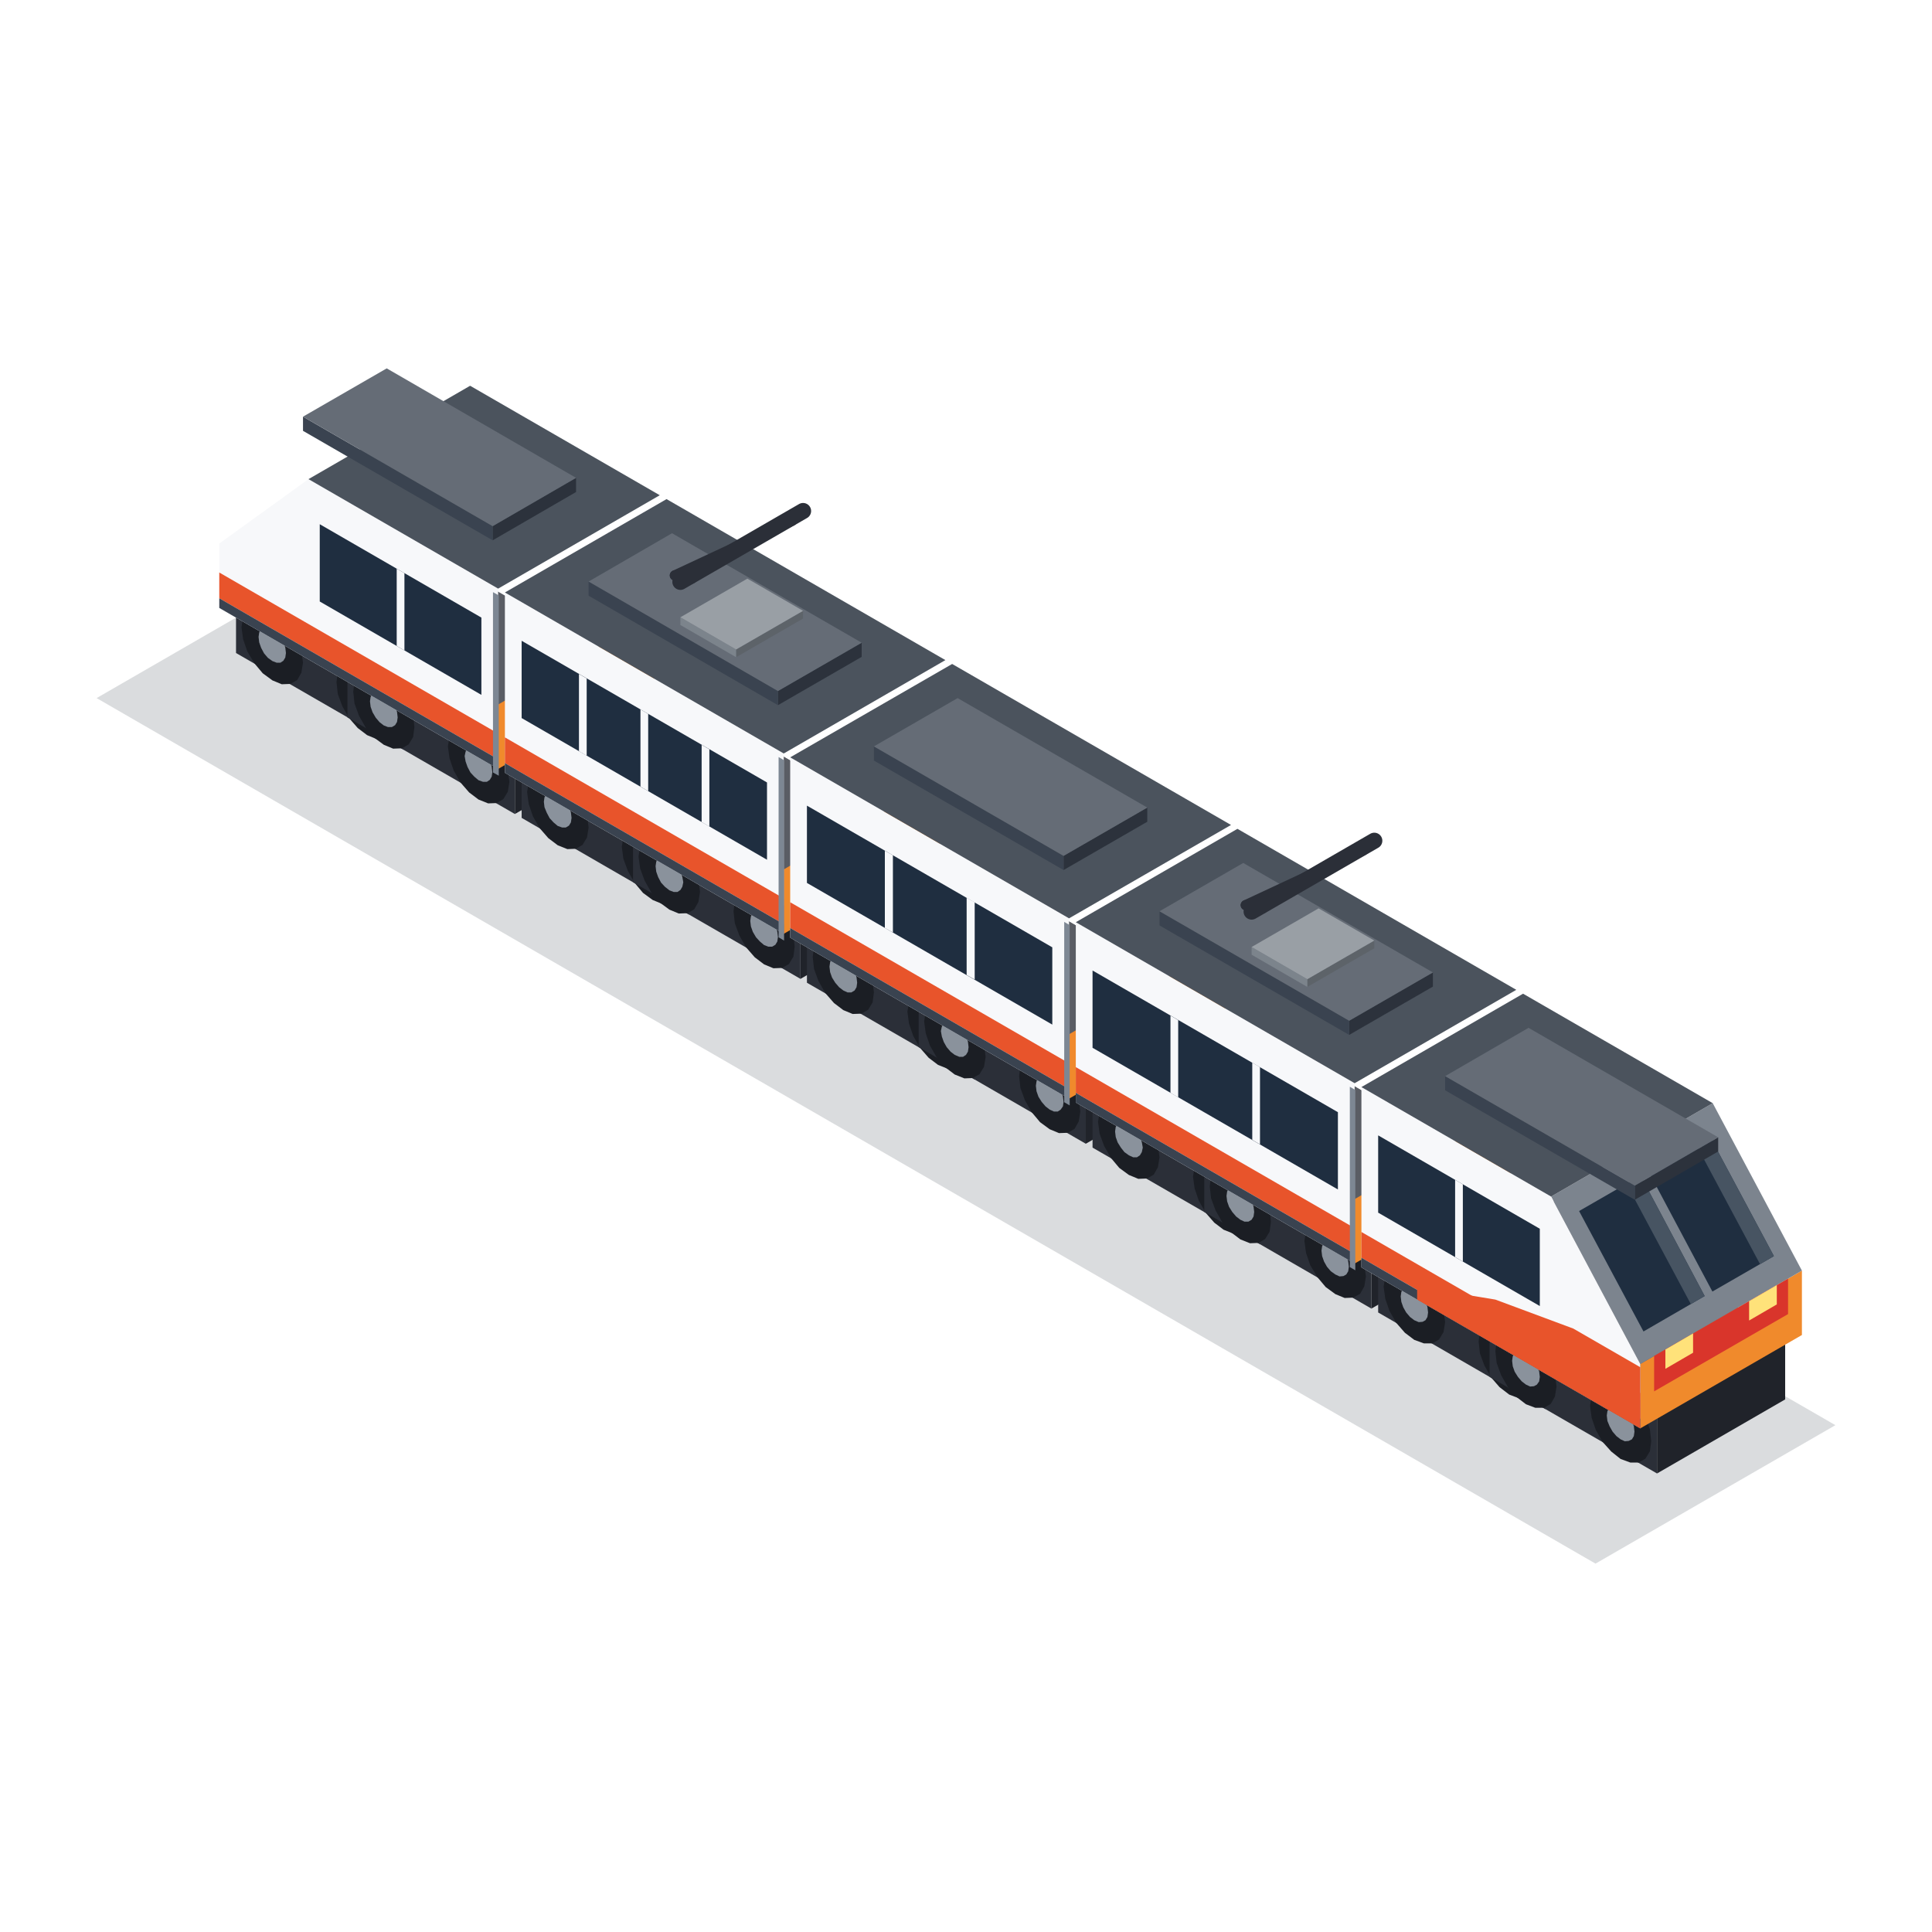
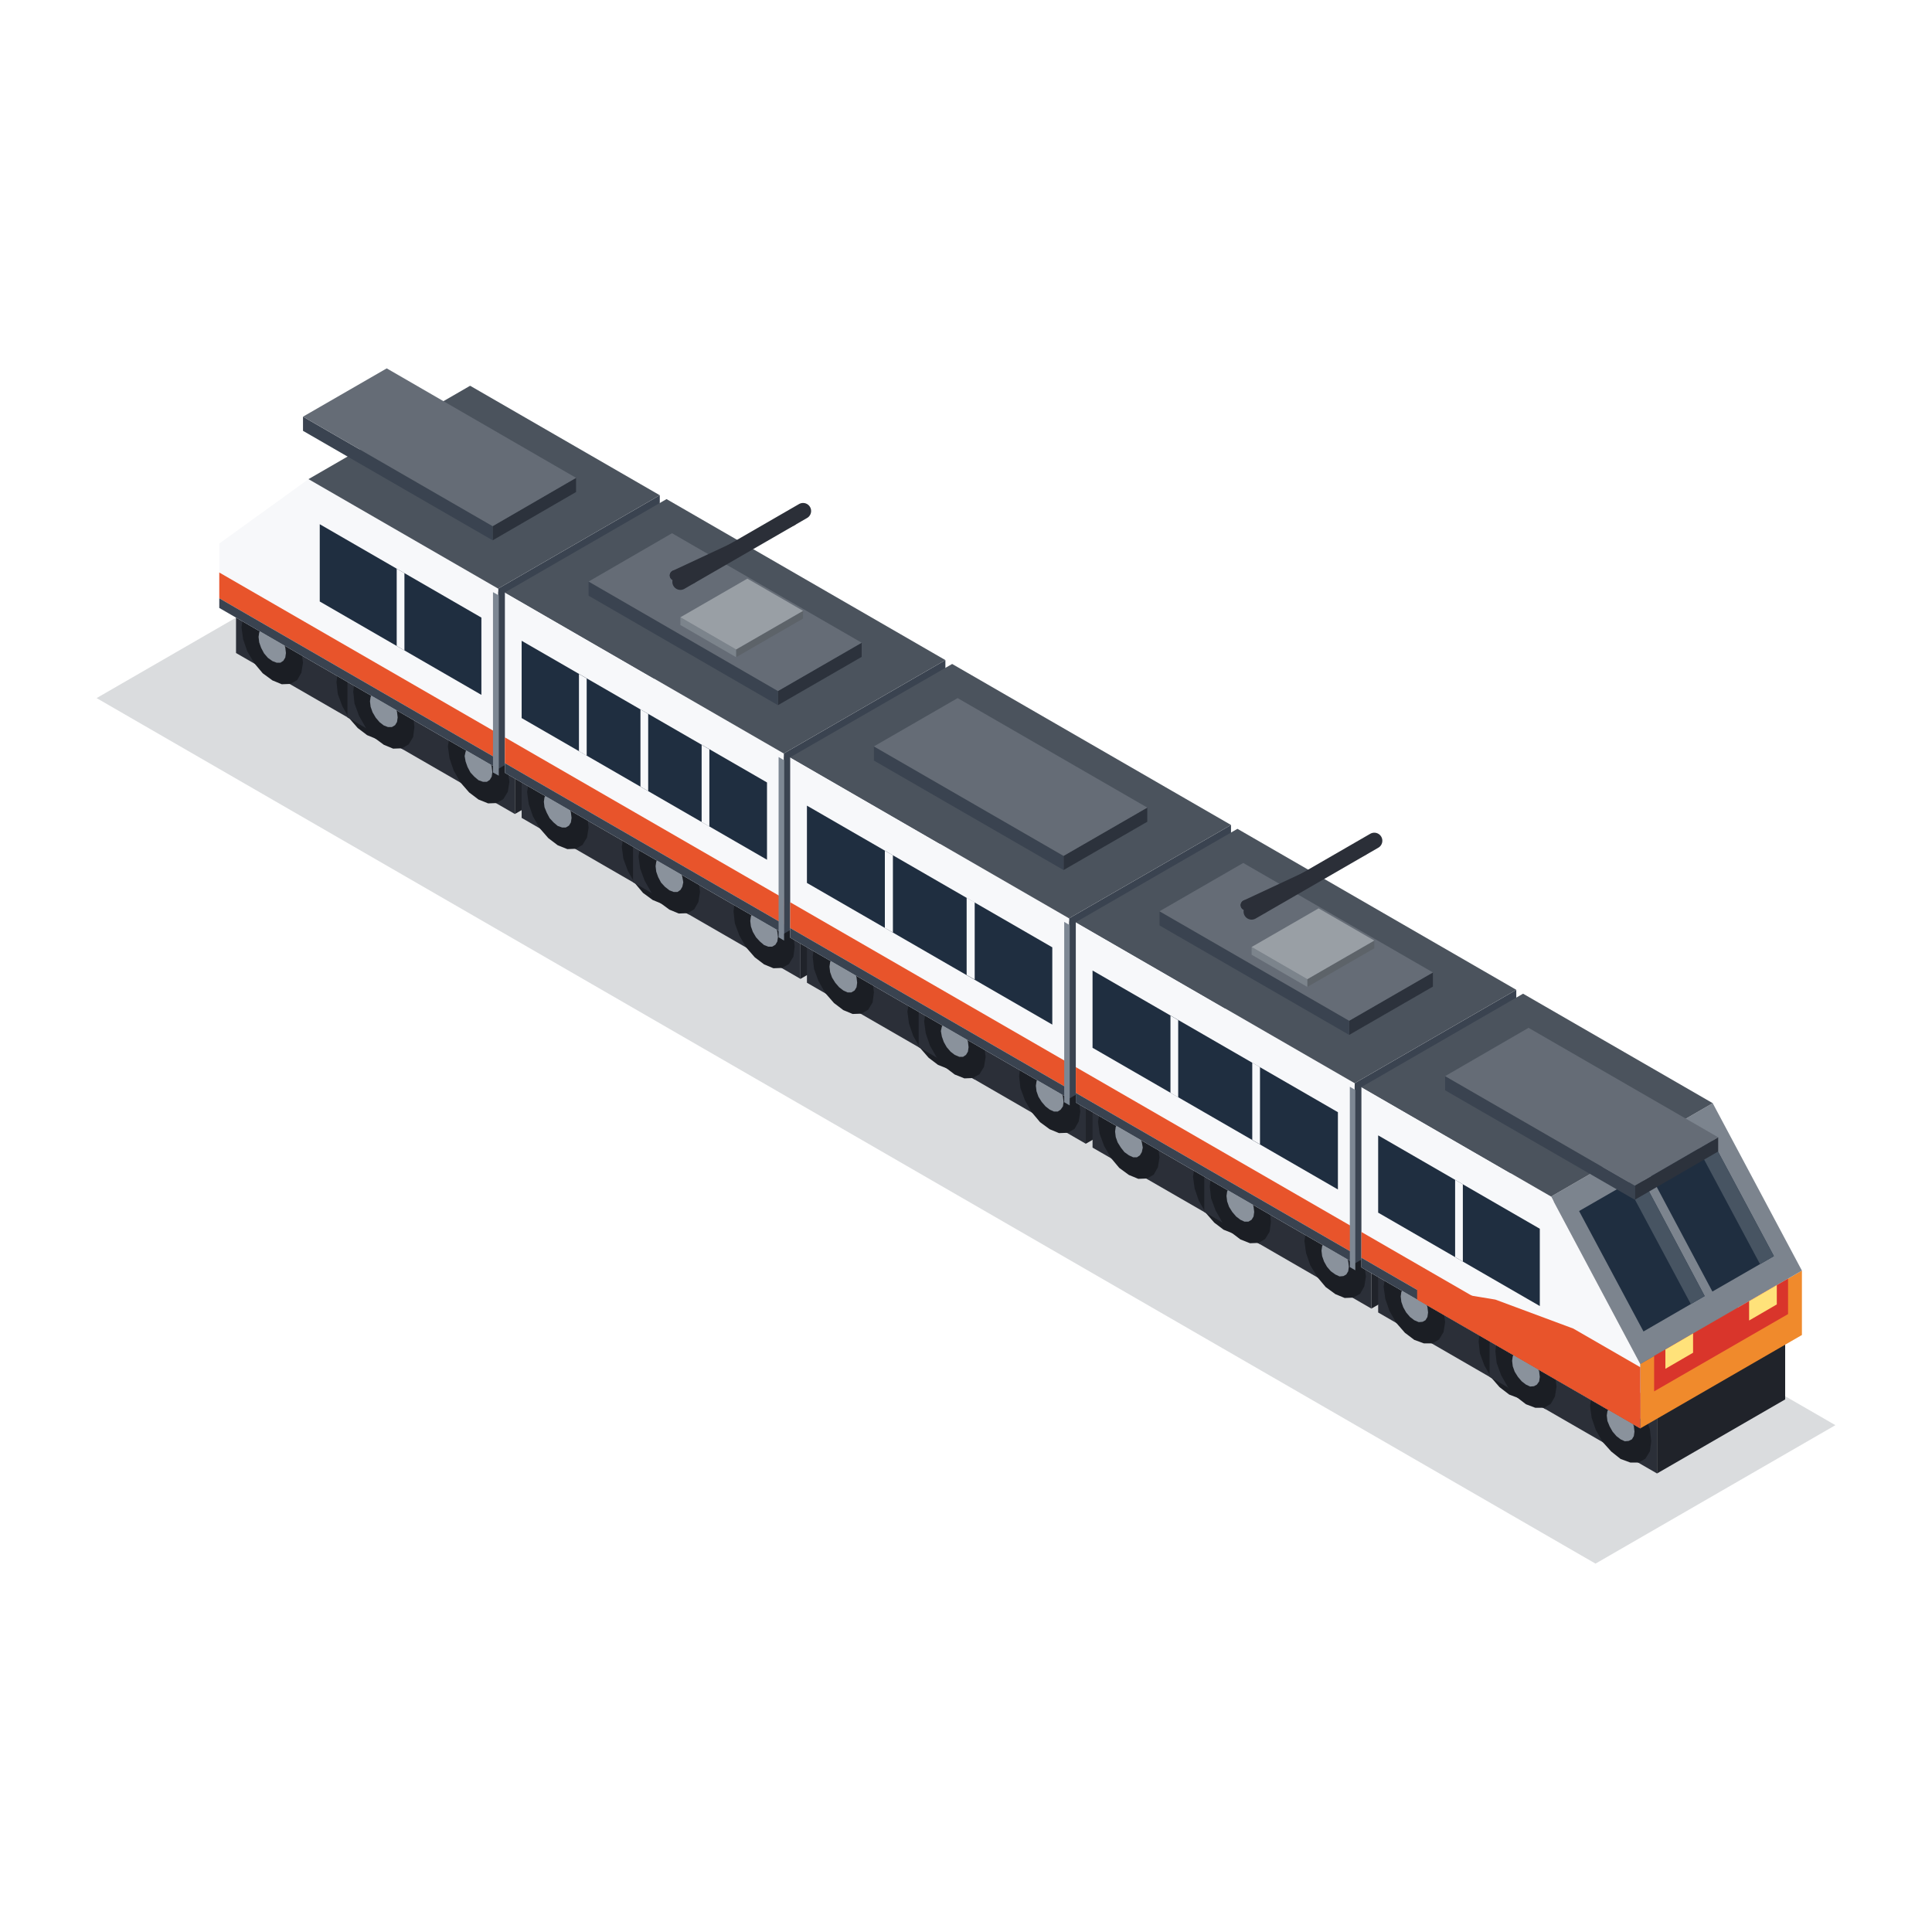
<svg xmlns="http://www.w3.org/2000/svg" viewBox="0 0 60 60" width="600" height="600">
  <path d="M10.45 17.38 L57 44.26 L49.55 48.56 L3 21.68 Z" fill="#16202C" fill-opacity="0.16" />
  <path d="M16.51 20.98 L12.53 23.28 L12.53 21.28 L16.51 18.98 Z" fill="#20232A" />
  <path d="M7.33 20.28 L12.53 23.28 L12.53 21.28 L7.33 18.28 Z" fill="#2B2F38" />
  <path d="M11.31 15.98 L16.51 18.98 L12.53 21.28 L7.33 18.28 Z" fill="#5A5D64" />
  <path d="M9.41 20.58 L9.36 20.21 L9.23 19.83 L9.02 19.46 L8.75 19.15 L8.46 18.93 L8.16 18.81 L7.9 18.82 L7.68 18.94 L7.55 19.17 L7.5 19.48 L7.55 19.85 L7.68 20.23 L7.9 20.6 L8.16 20.91 L8.46 21.13 L8.75 21.25 L9.02 21.24 L9.23 21.12 L9.36 20.89 Z" fill="#1B1E24" />
  <path d="M8.88 20.28 L8.86 20.11 L8.8 19.94 L8.71 19.78 L8.59 19.64 L8.46 19.54 L8.32 19.48 L8.2 19.49 L8.11 19.54 L8.05 19.64 L8.03 19.78 L8.05 19.95 L8.11 20.12 L8.2 20.29 L8.32 20.43 L8.46 20.53 L8.59 20.58 L8.71 20.58 L8.8 20.52 L8.86 20.42 Z" fill="#8A929C" />
  <path d="M12.35 22.28 L12.31 21.91 L12.17 21.53 L11.96 21.16 L11.69 20.85 L11.4 20.63 L11.11 20.51 L10.84 20.52 L10.63 20.64 L10.49 20.87 L10.45 21.18 L10.49 21.55 L10.63 21.93 L10.84 22.3 L11.11 22.61 L11.4 22.83 L11.69 22.95 L11.96 22.94 L12.17 22.82 L12.31 22.59 Z" fill="#1B1E24" />
  <path d="M11.83 21.98 L11.81 21.81 L11.75 21.64 L11.65 21.48 L11.53 21.34 L11.4 21.24 L11.27 21.18 L11.15 21.18 L11.05 21.24 L10.99 21.34 L10.97 21.48 L10.99 21.65 L11.05 21.82 L11.15 21.99 L11.27 22.13 L11.4 22.23 L11.53 22.28 L11.65 22.28 L11.75 22.22 L11.81 22.12 Z" fill="#8A929C" />
  <path d="M19.97 22.98 L15.99 25.28 L15.99 23.28 L19.97 20.98 Z" fill="#20232A" />
  <path d="M10.79 22.28 L15.99 25.28 L15.99 23.28 L10.79 20.28 Z" fill="#2B2F38" />
  <path d="M14.78 17.98 L19.97 20.98 L15.99 23.28 L10.79 20.28 Z" fill="#5A5D64" />
  <path d="M12.87 22.58 L12.83 22.21 L12.69 21.83 L12.48 21.46 L12.21 21.15 L11.92 20.93 L11.62 20.81 L11.36 20.82 L11.15 20.94 L11.01 21.17 L10.97 21.48 L11.01 21.85 L11.15 22.23 L11.36 22.6 L11.62 22.91 L11.92 23.13 L12.21 23.25 L12.48 23.24 L12.69 23.12 L12.83 22.89 Z" fill="#1B1E24" />
  <path d="M12.35 22.28 L12.33 22.11 L12.27 21.94 L12.17 21.78 L12.05 21.64 L11.92 21.54 L11.79 21.48 L11.67 21.48 L11.57 21.54 L11.51 21.64 L11.49 21.78 L11.51 21.95 L11.57 22.12 L11.67 22.29 L11.79 22.43 L11.92 22.53 L12.05 22.58 L12.17 22.58 L12.27 22.52 L12.33 22.42 Z" fill="#8A929C" />
  <path d="M15.82 24.28 L15.77 23.91 L15.63 23.53 L15.42 23.16 L15.16 22.85 L14.86 22.63 L14.57 22.51 L14.3 22.52 L14.09 22.64 L13.96 22.87 L13.91 23.18 L13.96 23.55 L14.09 23.93 L14.3 24.3 L14.57 24.61 L14.86 24.83 L15.16 24.95 L15.42 24.94 L15.63 24.82 L15.77 24.59 Z" fill="#1B1E24" />
  <path d="M15.29 23.98 L15.27 23.81 L15.21 23.64 L15.12 23.48 L15 23.34 L14.86 23.24 L14.73 23.18 L14.61 23.18 L14.52 23.24 L14.46 23.34 L14.43 23.48 L14.46 23.65 L14.52 23.82 L14.61 23.99 L14.73 24.12 L14.86 24.23 L15 24.28 L15.12 24.28 L15.21 24.22 L15.27 24.12 Z" fill="#8A929C" />
  <path d="M25.38 26.1 L21.39 28.4 L21.39 26.4 L25.38 24.1 Z" fill="#20232A" />
  <path d="M16.2 25.4 L21.39 28.4 L21.39 26.4 L16.2 23.4 Z" fill="#2B2F38" />
  <path d="M20.18 21.1 L25.38 24.1 L21.39 26.4 L16.2 23.4 Z" fill="#5A5D64" />
  <path d="M18.28 25.7 L18.23 25.33 L18.09 24.95 L17.88 24.58 L17.62 24.27 L17.32 24.05 L17.03 23.93 L16.76 23.94 L16.55 24.06 L16.42 24.29 L16.37 24.6 L16.42 24.97 L16.55 25.35 L16.76 25.72 L17.03 26.03 L17.32 26.25 L17.62 26.37 L17.88 26.36 L18.09 26.24 L18.23 26.01 Z" fill="#1B1E24" />
  <path d="M17.75 25.4 L17.73 25.23 L17.67 25.06 L17.57 24.9 L17.46 24.76 L17.32 24.66 L17.19 24.6 L17.07 24.6 L16.98 24.66 L16.91 24.76 L16.89 24.9 L16.91 25.07 L16.98 25.24 L17.07 25.41 L17.19 25.54 L17.32 25.65 L17.46 25.7 L17.57 25.7 L17.67 25.64 L17.73 25.54 Z" fill="#8A929C" />
  <path d="M21.22 27.4 L21.17 27.03 L21.04 26.65 L20.83 26.28 L20.56 25.97 L20.27 25.75 L19.97 25.63 L19.71 25.64 L19.5 25.76 L19.36 25.99 L19.31 26.3 L19.36 26.67 L19.5 27.05 L19.71 27.42 L19.97 27.73 L20.27 27.95 L20.56 28.07 L20.83 28.06 L21.04 27.94 L21.17 27.71 Z" fill="#1B1E24" />
  <path d="M20.7 27.1 L20.67 26.93 L20.61 26.76 L20.52 26.6 L20.4 26.46 L20.27 26.36 L20.13 26.3 L20.01 26.3 L19.92 26.36 L19.86 26.46 L19.84 26.6 L19.86 26.77 L19.92 26.94 L20.01 27.11 L20.13 27.24 L20.27 27.35 L20.4 27.4 L20.52 27.4 L20.61 27.34 L20.67 27.24 Z" fill="#8A929C" />
  <path d="M28.84 28.1 L24.86 30.4 L24.86 28.4 L28.84 26.1 Z" fill="#20232A" />
  <path d="M19.66 27.4 L24.86 30.4 L24.86 28.4 L19.66 25.4 Z" fill="#2B2F38" />
  <path d="M23.64 23.1 L28.84 26.1 L24.86 28.4 L19.66 25.4 Z" fill="#5A5D64" />
  <path d="M21.74 27.7 L21.69 27.33 L21.56 26.95 L21.35 26.58 L21.08 26.27 L20.79 26.05 L20.49 25.93 L20.23 25.94 L20.02 26.06 L19.88 26.29 L19.83 26.6 L19.88 26.97 L20.02 27.35 L20.23 27.72 L20.49 28.03 L20.79 28.25 L21.08 28.37 L21.35 28.36 L21.56 28.24 L21.69 28.01 Z" fill="#1B1E24" />
  <path d="M21.22 27.4 L21.19 27.23 L21.13 27.06 L21.04 26.9 L20.92 26.76 L20.79 26.66 L20.65 26.6 L20.53 26.6 L20.44 26.66 L20.38 26.76 L20.36 26.9 L20.38 27.07 L20.44 27.24 L20.53 27.41 L20.65 27.54 L20.79 27.65 L20.92 27.7 L21.04 27.7 L21.13 27.64 L21.19 27.54 Z" fill="#8A929C" />
  <path d="M24.68 29.4 L24.64 29.03 L24.5 28.65 L24.29 28.28 L24.02 27.97 L23.73 27.75 L23.44 27.63 L23.17 27.64 L22.96 27.76 L22.82 27.99 L22.78 28.3 L22.82 28.67 L22.96 29.05 L23.17 29.42 L23.44 29.73 L23.73 29.95 L24.02 30.07 L24.29 30.06 L24.5 29.94 L24.64 29.71 Z" fill="#1B1E24" />
  <path d="M24.16 29.1 L24.14 28.93 L24.08 28.76 L23.98 28.6 L23.86 28.46 L23.73 28.36 L23.6 28.3 L23.48 28.3 L23.38 28.36 L23.32 28.46 L23.3 28.6 L23.32 28.77 L23.38 28.94 L23.48 29.11 L23.6 29.24 L23.73 29.35 L23.86 29.4 L23.98 29.4 L24.08 29.34 L24.14 29.24 Z" fill="#8A929C" />
  <path d="M34.24 31.22 L30.26 33.52 L30.26 31.52 L34.24 29.22 Z" fill="#20232A" />
  <path d="M25.06 30.52 L30.26 33.52 L30.26 31.52 L25.06 28.52 Z" fill="#2B2F38" />
  <path d="M29.05 26.22 L34.24 29.22 L30.26 31.52 L25.06 28.52 Z" fill="#5A5D64" />
  <path d="M27.14 30.82 L27.1 30.45 L26.96 30.07 L26.75 29.7 L26.48 29.39 L26.19 29.17 L25.9 29.05 L25.63 29.06 L25.42 29.18 L25.28 29.41 L25.24 29.72 L25.28 30.09 L25.42 30.47 L25.63 30.84 L25.9 31.15 L26.19 31.37 L26.48 31.49 L26.75 31.48 L26.96 31.36 L27.1 31.13 Z" fill="#1B1E24" />
  <path d="M26.62 30.52 L26.6 30.35 L26.54 30.18 L26.44 30.02 L26.32 29.88 L26.19 29.78 L26.06 29.72 L25.94 29.72 L25.84 29.78 L25.78 29.88 L25.76 30.02 L25.78 30.19 L25.84 30.36 L25.94 30.52 L26.06 30.66 L26.19 30.76 L26.32 30.82 L26.44 30.82 L26.54 30.76 L26.6 30.66 Z" fill="#8A929C" />
  <path d="M30.09 32.52 L30.04 32.15 L29.9 31.77 L29.69 31.4 L29.43 31.09 L29.13 30.87 L28.84 30.75 L28.57 30.76 L28.36 30.88 L28.23 31.11 L28.18 31.42 L28.23 31.79 L28.36 32.17 L28.57 32.54 L28.84 32.85 L29.13 33.07 L29.43 33.19 L29.69 33.18 L29.9 33.06 L30.04 32.83 Z" fill="#1B1E24" />
  <path d="M29.56 32.22 L29.54 32.05 L29.48 31.88 L29.39 31.71 L29.27 31.58 L29.13 31.47 L29 31.42 L28.88 31.42 L28.79 31.48 L28.73 31.58 L28.71 31.72 L28.73 31.89 L28.79 32.06 L28.88 32.22 L29 32.36 L29.13 32.46 L29.27 32.52 L29.39 32.52 L29.48 32.46 L29.54 32.36 Z" fill="#8A929C" />
  <path d="M37.71 33.22 L33.72 35.52 L33.72 33.52 L37.71 31.22 Z" fill="#20232A" />
  <path d="M28.53 32.52 L33.72 35.52 L33.72 33.52 L28.53 30.52 Z" fill="#2B2F38" />
  <path d="M32.51 28.22 L37.71 31.22 L33.72 33.52 L28.53 30.52 Z" fill="#5A5D64" />
  <path d="M30.61 32.82 L30.56 32.45 L30.42 32.07 L30.21 31.7 L29.95 31.39 L29.65 31.17 L29.36 31.05 L29.09 31.06 L28.88 31.18 L28.75 31.41 L28.7 31.72 L28.75 32.09 L28.88 32.47 L29.09 32.84 L29.36 33.15 L29.65 33.37 L29.95 33.49 L30.21 33.48 L30.42 33.36 L30.56 33.13 Z" fill="#1B1E24" />
  <path d="M30.08 32.52 L30.06 32.35 L30 32.18 L29.91 32.01 L29.79 31.88 L29.65 31.77 L29.52 31.72 L29.4 31.72 L29.31 31.78 L29.25 31.88 L29.22 32.02 L29.25 32.19 L29.31 32.36 L29.4 32.52 L29.52 32.66 L29.65 32.76 L29.79 32.82 L29.91 32.82 L30 32.76 L30.06 32.66 Z" fill="#8A929C" />
  <path d="M33.55 34.52 L33.5 34.15 L33.37 33.77 L33.16 33.4 L32.89 33.09 L32.6 32.87 L32.3 32.75 L32.04 32.76 L31.83 32.88 L31.69 33.11 L31.65 33.42 L31.69 33.79 L31.83 34.17 L32.04 34.54 L32.3 34.85 L32.6 35.07 L32.89 35.19 L33.16 35.18 L33.37 35.06 L33.5 34.83 Z" fill="#1B1E24" />
  <path d="M33.03 34.22 L33.01 34.05 L32.94 33.88 L32.85 33.71 L32.73 33.58 L32.6 33.47 L32.47 33.42 L32.35 33.42 L32.25 33.48 L32.19 33.58 L32.17 33.72 L32.19 33.89 L32.25 34.06 L32.35 34.22 L32.47 34.36 L32.6 34.46 L32.73 34.52 L32.85 34.52 L32.94 34.46 L33.01 34.36 Z" fill="#8A929C" />
  <path d="M43.11 36.34 L39.13 38.64 L39.13 36.64 L43.11 34.34 Z" fill="#20232A" />
  <path d="M33.93 35.64 L39.13 38.64 L39.13 36.64 L33.93 33.64 Z" fill="#2B2F38" />
  <path d="M37.91 31.34 L43.11 34.34 L39.13 36.64 L33.93 33.64 Z" fill="#5A5D64" />
  <path d="M36.01 35.94 L35.96 35.57 L35.83 35.19 L35.62 34.82 L35.35 34.51 L35.06 34.29 L34.76 34.17 L34.5 34.18 L34.29 34.3 L34.15 34.53 L34.1 34.84 L34.15 35.21 L34.29 35.59 L34.5 35.96 L34.76 36.27 L35.06 36.49 L35.35 36.61 L35.62 36.6 L35.83 36.48 L35.96 36.25 Z" fill="#1B1E24" />
  <path d="M35.49 35.64 L35.46 35.47 L35.4 35.3 L35.31 35.13 L35.19 35 L35.06 34.89 L34.92 34.84 L34.81 34.84 L34.71 34.9 L34.65 35 L34.63 35.14 L34.65 35.31 L34.71 35.48 L34.81 35.64 L34.92 35.78 L35.06 35.88 L35.19 35.94 L35.31 35.94 L35.4 35.88 L35.46 35.78 Z" fill="#8A929C" />
  <path d="M38.95 37.64 L38.91 37.27 L38.77 36.89 L38.56 36.52 L38.3 36.21 L38 35.99 L37.71 35.87 L37.44 35.88 L37.23 36 L37.1 36.23 L37.05 36.54 L37.1 36.91 L37.23 37.29 L37.44 37.66 L37.71 37.97 L38 38.19 L38.3 38.31 L38.56 38.3 L38.77 38.18 L38.91 37.95 Z" fill="#1B1E24" />
  <path d="M38.43 37.34 L38.41 37.17 L38.35 37 L38.25 36.83 L38.13 36.7 L38 36.59 L37.87 36.54 L37.75 36.54 L37.65 36.6 L37.59 36.7 L37.57 36.84 L37.59 37.01 L37.65 37.18 L37.75 37.34 L37.87 37.48 L38 37.58 L38.13 37.64 L38.25 37.64 L38.35 37.58 L38.41 37.48 Z" fill="#8A929C" />
  <path d="M46.57 38.34 L42.59 40.64 L42.59 38.64 L46.57 36.34 Z" fill="#20232A" />
  <path d="M37.4 37.64 L42.59 40.64 L42.59 38.64 L37.4 35.64 Z" fill="#2B2F38" />
  <path d="M41.38 33.34 L46.57 36.34 L42.59 38.64 L37.4 35.64 Z" fill="#5A5D64" />
  <path d="M39.47 37.94 L39.43 37.57 L39.29 37.19 L39.08 36.82 L38.82 36.51 L38.52 36.29 L38.23 36.17 L37.96 36.18 L37.75 36.3 L37.61 36.53 L37.57 36.84 L37.61 37.21 L37.75 37.59 L37.96 37.96 L38.23 38.27 L38.52 38.49 L38.82 38.61 L39.08 38.6 L39.29 38.48 L39.43 38.25 Z" fill="#1B1E24" />
  <path d="M38.95 37.64 L38.93 37.47 L38.87 37.3 L38.77 37.13 L38.65 37 L38.52 36.89 L38.39 36.84 L38.27 36.84 L38.17 36.9 L38.11 37 L38.09 37.14 L38.11 37.31 L38.17 37.48 L38.27 37.64 L38.39 37.78 L38.52 37.88 L38.65 37.94 L38.77 37.94 L38.87 37.88 L38.93 37.78 Z" fill="#8A929C" />
  <path d="M42.42 39.64 L42.37 39.27 L42.24 38.89 L42.02 38.52 L41.76 38.21 L41.47 37.99 L41.17 37.87 L40.91 37.88 L40.69 38 L40.56 38.23 L40.51 38.54 L40.56 38.91 L40.69 39.29 L40.91 39.66 L41.17 39.97 L41.47 40.19 L41.76 40.31 L42.02 40.3 L42.24 40.18 L42.37 39.95 Z" fill="#1B1E24" />
  <path d="M41.89 39.34 L41.87 39.17 L41.81 39 L41.72 38.83 L41.6 38.69 L41.47 38.59 L41.33 38.54 L41.21 38.54 L41.12 38.6 L41.06 38.7 L41.04 38.84 L41.06 39.01 L41.12 39.18 L41.21 39.34 L41.33 39.48 L41.47 39.58 L41.6 39.64 L41.72 39.63 L41.81 39.58 L41.87 39.48 Z" fill="#8A929C" />
  <path d="M51.98 41.46 L47.99 43.76 L47.99 41.76 L51.98 39.46 Z" fill="#20232A" />
  <path d="M42.8 40.76 L47.99 43.76 L47.99 41.76 L42.8 38.76 Z" fill="#2B2F38" />
  <path d="M46.78 36.46 L51.98 39.46 L47.99 41.76 L42.8 38.76 Z" fill="#5A5D64" />
  <path d="M44.88 41.06 L44.83 40.69 L44.69 40.31 L44.48 39.94 L44.22 39.63 L43.92 39.41 L43.63 39.29 L43.36 39.3 L43.15 39.42 L43.02 39.65 L42.97 39.96 L43.02 40.33 L43.15 40.71 L43.36 41.08 L43.63 41.39 L43.92 41.61 L44.22 41.72 L44.48 41.72 L44.69 41.6 L44.83 41.37 Z" fill="#1B1E24" />
  <path d="M44.35 40.76 L44.33 40.59 L44.27 40.42 L44.18 40.25 L44.06 40.11 L43.92 40.01 L43.79 39.96 L43.67 39.96 L43.58 40.02 L43.52 40.12 L43.5 40.26 L43.52 40.43 L43.58 40.6 L43.67 40.76 L43.79 40.9 L43.92 41 L44.06 41.06 L44.18 41.05 L44.27 41 L44.33 40.9 Z" fill="#8A929C" />
  <path d="M47.82 42.76 L47.77 42.39 L47.64 42.01 L47.43 41.64 L47.16 41.33 L46.87 41.11 L46.57 40.99 L46.31 41 L46.1 41.12 L45.96 41.35 L45.92 41.66 L45.96 42.03 L46.1 42.41 L46.31 42.78 L46.57 43.08 L46.87 43.31 L47.16 43.42 L47.43 43.42 L47.64 43.3 L47.77 43.07 Z" fill="#1B1E24" />
  <path d="M47.3 42.46 L47.28 42.29 L47.22 42.12 L47.12 41.95 L47 41.81 L46.87 41.71 L46.74 41.66 L46.62 41.66 L46.52 41.72 L46.46 41.82 L46.44 41.96 L46.46 42.13 L46.52 42.3 L46.62 42.46 L46.74 42.6 L46.87 42.7 L47 42.76 L47.12 42.75 L47.22 42.7 L47.28 42.6 Z" fill="#8A929C" />
  <path d="M55.44 43.46 L51.46 45.76 L51.46 43.76 L55.44 41.46 Z" fill="#20232A" />
  <path d="M46.26 42.76 L51.46 45.76 L51.46 43.76 L46.26 40.76 Z" fill="#2B2F38" />
  <path d="M50.25 38.46 L55.44 41.46 L51.46 43.76 L46.26 40.76 Z" fill="#5A5D64" />
  <path d="M48.34 43.06 L48.29 42.69 L48.16 42.31 L47.95 41.94 L47.68 41.63 L47.39 41.41 L47.09 41.29 L46.83 41.3 L46.62 41.42 L46.48 41.65 L46.44 41.96 L46.48 42.33 L46.62 42.71 L46.83 43.08 L47.09 43.38 L47.39 43.61 L47.68 43.72 L47.95 43.72 L48.16 43.6 L48.29 43.37 Z" fill="#1B1E24" />
  <path d="M47.82 42.76 L47.8 42.59 L47.73 42.42 L47.64 42.25 L47.52 42.11 L47.39 42.01 L47.26 41.96 L47.14 41.96 L47.04 42.02 L46.98 42.12 L46.96 42.26 L46.98 42.43 L47.04 42.6 L47.14 42.76 L47.26 42.9 L47.39 43 L47.52 43.06 L47.64 43.05 L47.73 43 L47.8 42.9 Z" fill="#8A929C" />
  <path d="M51.28 44.76 L51.24 44.39 L51.1 44.01 L50.89 43.64 L50.63 43.33 L50.33 43.11 L50.04 42.99 L49.77 43 L49.56 43.12 L49.43 43.35 L49.38 43.66 L49.43 44.03 L49.56 44.41 L49.77 44.78 L50.04 45.08 L50.33 45.31 L50.63 45.42 L50.89 45.42 L51.1 45.3 L51.24 45.07 Z" fill="#1B1E24" />
  <path d="M50.76 44.46 L50.74 44.29 L50.68 44.12 L50.58 43.95 L50.46 43.81 L50.33 43.71 L50.2 43.66 L50.08 43.66 L49.99 43.72 L49.92 43.82 L49.9 43.96 L49.92 44.13 L49.99 44.3 L50.08 44.46 L50.2 44.6 L50.33 44.7 L50.46 44.76 L50.58 44.75 L50.68 44.7 L50.74 44.6 Z" fill="#8A929C" />
-   <path d="M20.49 20.98 L15.47 23.88 L15.47 21.88 L20.49 18.98 Z" fill="#F08A2C" />
-   <path d="M6.81 18.88 L15.47 23.88 L15.47 21.88 L15.47 18.28 L9.58 14.88 L6.81 16.88 Z" fill="#F7F8FA" />
+   <path d="M20.49 20.98 L15.47 23.88 L15.47 18.28 L20.49 15.38 Z" fill="#3A4350" />
+   <path d="M6.81 18.88 L15.47 23.88 L15.47 18.28 L15.47 18.28 L9.58 14.88 L6.81 16.88 Z" fill="#F7F8FA" />
  <path d="M14.6 11.98 L20.49 15.38 L15.47 18.28 L9.58 14.88 Z" fill="#4B535D" />
  <path d="M9.93 18.68 L14.95 21.58 L14.95 19.18 L9.93 16.28 Z" fill="#1F2E40" />
  <path d="M12.32 20.06 L12.56 20.2 L12.56 17.8 L12.32 17.66 Z" fill="#F7F8FA" />
  <path d="M6.81 18.58 L15.47 23.58 L15.47 22.78 L6.81 17.78 Z" fill="#E8542B" />
  <path d="M6.81 18.88 L15.47 23.88 L15.47 23.58 L6.81 18.58 Z" fill="#3A4350" />
  <path d="M17.89 15.28 L15.3 16.78 L15.3 16.34 L17.89 14.84 Z" fill="#2C323C" />
  <path d="M9.41 13.38 L15.3 16.78 L15.3 16.34 L9.41 12.94 Z" fill="#3A4350" />
  <path d="M12.01 11.44 L17.89 14.84 L15.3 16.34 L9.41 12.94 Z" fill="#656C76" />
-   <path d="M29.36 26.1 L24.34 29 L24.34 27 L29.36 24.1 Z" fill="#F08A2C" />
-   <path d="M15.68 24 L24.34 29 L24.34 27 L24.34 23.4 L15.68 18.4 Z" fill="#F7F8FA" />
+   <path d="M29.36 26.1 L24.34 29 L24.34 23.4 L29.36 20.5 Z" fill="#3A4350" />
+   <path d="M15.68 24 L24.34 29 L24.34 23.4 L24.34 23.4 L15.68 18.4 Z" fill="#F7F8FA" />
  <path d="M20.7 15.5 L29.36 20.5 L24.34 23.4 L15.68 18.4 Z" fill="#4B535D" />
  <path d="M16.2 22.3 L23.82 26.7 L23.82 24.3 L16.2 19.9 Z" fill="#1F2E40" />
  <path d="M17.98 23.33 L18.22 23.47 L18.22 21.07 L17.98 20.93 Z" fill="#F7F8FA" />
  <path d="M19.89 24.43 L20.13 24.57 L20.13 22.17 L19.89 22.03 Z" fill="#F7F8FA" />
  <path d="M21.79 25.53 L22.03 25.67 L22.03 23.27 L21.79 23.13 Z" fill="#F7F8FA" />
  <path d="M15.68 23.7 L24.34 28.7 L24.34 27.9 L15.68 22.9 Z" fill="#E8542B" />
  <path d="M15.68 24 L24.34 29 L24.34 28.7 L15.68 23.7 Z" fill="#3A4350" />
  <path d="M26.76 20.4 L24.16 21.9 L24.16 21.46 L26.76 19.96 Z" fill="#2C323C" />
  <path d="M18.28 18.5 L24.16 21.9 L24.16 21.46 L18.28 18.06 Z" fill="#3A4350" />
  <path d="M20.87 16.56 L26.76 19.96 L24.16 21.46 L18.28 18.06 Z" fill="#656C76" />
  <path d="M24.94 19.21 L22.86 20.41 L22.86 20.17 L24.94 18.97 Z" fill="#5D6369" />
  <path d="M21.13 19.41 L22.86 20.41 L22.86 20.17 L21.13 19.17 Z" fill="#7C848C" />
  <path d="M23.21 17.97 L24.94 18.97 L22.86 20.17 L21.13 19.17 Z" fill="#999FA5" />
  <path d="M20.96 17.87 L24.6 16.17" fill="none" stroke="#2B2F38" stroke-width="0.32" stroke-linejoin="round" stroke-linecap="round" />
  <path d="M20.96 17.87 L21.48 17.97" fill="none" stroke="#2B2F38" stroke-width="0.32" stroke-linejoin="round" stroke-linecap="round" />
  <path d="M24.94 15.87 L21.13 18.07" fill="none" stroke="#2B2F38" stroke-width="0.5" stroke-linejoin="round" stroke-linecap="round" />
  <path d="M15.31 23.99 L15.49 24.09 L15.49 18.49 L15.31 18.39 Z" fill="#7D8793" />
-   <path d="M38.23 31.22 L33.2 34.12 L33.2 32.12 L38.23 29.22 Z" fill="#F08A2C" />
-   <path d="M24.54 29.12 L33.2 34.12 L33.2 32.12 L33.2 28.52 L24.54 23.52 Z" fill="#F7F8FA" />
+   <path d="M38.23 31.22 L33.2 34.12 L33.2 28.52 L38.23 25.62 Z" fill="#3A4350" />
+   <path d="M24.54 29.12 L33.2 34.12 L33.2 28.52 L33.2 28.52 L24.54 23.52 Z" fill="#F7F8FA" />
  <path d="M29.57 20.62 L38.23 25.62 L33.2 28.52 L24.54 23.52 Z" fill="#4B535D" />
  <path d="M25.06 27.42 L32.68 31.82 L32.68 29.42 L25.06 25.02 Z" fill="#1F2E40" />
  <path d="M27.48 28.82 L27.73 28.96 L27.73 26.56 L27.48 26.42 Z" fill="#F7F8FA" />
  <path d="M30.02 30.28 L30.27 30.42 L30.27 28.02 L30.02 27.88 Z" fill="#F7F8FA" />
  <path d="M24.54 28.82 L33.2 33.82 L33.2 33.02 L24.54 28.02 Z" fill="#E8542B" />
  <path d="M24.54 29.12 L33.2 34.12 L33.2 33.82 L24.54 28.82 Z" fill="#3A4350" />
  <path d="M35.63 25.52 L33.03 27.02 L33.03 26.58 L35.63 25.08 Z" fill="#2C323C" />
  <path d="M27.14 23.62 L33.03 27.02 L33.03 26.58 L27.14 23.18 Z" fill="#3A4350" />
  <path d="M29.74 21.68 L35.63 25.08 L33.03 26.58 L27.14 23.18 Z" fill="#656C76" />
  <path d="M24.18 29.11 L24.35 29.21 L24.35 23.61 L24.18 23.51 Z" fill="#7D8793" />
-   <path d="M47.09 36.34 L42.07 39.24 L42.07 37.24 L47.09 34.34 Z" fill="#F08A2C" />
-   <path d="M33.41 34.24 L42.07 39.24 L42.07 37.24 L42.07 33.64 L33.41 28.64 Z" fill="#F7F8FA" />
+   <path d="M47.09 36.34 L42.07 39.24 L42.07 33.64 L47.09 30.74 Z" fill="#3A4350" />
+   <path d="M33.41 34.24 L42.07 39.24 L42.07 33.64 L42.07 33.64 L33.41 28.64 Z" fill="#F7F8FA" />
  <path d="M38.43 25.74 L47.09 30.74 L42.07 33.64 L33.41 28.64 Z" fill="#4B535D" />
  <path d="M33.93 32.54 L41.55 36.94 L41.55 34.54 L33.93 30.14 Z" fill="#1F2E40" />
  <path d="M36.35 33.94 L36.59 34.08 L36.59 31.68 L36.35 31.54 Z" fill="#F7F8FA" />
  <path d="M38.89 35.4 L39.13 35.54 L39.13 33.14 L38.89 33 Z" fill="#F7F8FA" />
  <path d="M33.41 33.94 L42.07 38.94 L42.07 38.14 L33.41 33.14 Z" fill="#E8542B" />
  <path d="M33.41 34.24 L42.07 39.24 L42.07 38.94 L33.41 33.94 Z" fill="#3A4350" />
  <path d="M44.5 30.64 L41.9 32.14 L41.9 31.7 L44.5 30.2 Z" fill="#2C323C" />
  <path d="M36.01 28.74 L41.9 32.14 L41.9 31.7 L36.01 28.3 Z" fill="#3A4350" />
  <path d="M38.61 26.8 L44.5 30.2 L41.9 31.7 L36.01 28.3 Z" fill="#656C76" />
  <path d="M42.68 29.45 L40.6 30.65 L40.6 30.41 L42.68 29.21 Z" fill="#5D6369" />
  <path d="M38.87 29.65 L40.6 30.65 L40.6 30.41 L38.87 29.41 Z" fill="#7C848C" />
  <path d="M40.95 28.21 L42.68 29.21 L40.6 30.41 L38.87 29.41 Z" fill="#999FA5" />
  <path d="M38.69 28.11 L42.33 26.41" fill="none" stroke="#2B2F38" stroke-width="0.32" stroke-linejoin="round" stroke-linecap="round" />
  <path d="M38.69 28.11 L39.21 28.21" fill="none" stroke="#2B2F38" stroke-width="0.32" stroke-linejoin="round" stroke-linecap="round" />
  <path d="M42.68 26.11 L38.87 28.31" fill="none" stroke="#2B2F38" stroke-width="0.5" stroke-linejoin="round" stroke-linecap="round" />
  <path d="M33.05 34.23 L33.22 34.33 L33.22 28.73 L33.05 28.63 Z" fill="#7D8793" />
  <path d="M55.96 41.46 L50.94 44.36 L50.94 42.36 L55.96 39.46 Z" fill="#F08A2C" />
  <path d="M55.96 39.46 L50.94 42.36 L48.17 37.16 L53.19 34.26 Z" fill="#7C848E" />
  <path d="M55.09 39.01 L53.18 40.11 L51.19 36.37 L53.09 35.27 Z" fill="#1F2E40" />
  <path d="M55.09 39.01 L54.66 39.26 L52.66 35.52 L53.09 35.27 Z" fill="#475462" />
  <path d="M52.94 40.25 L51.04 41.35 L49.04 37.61 L50.95 36.51 Z" fill="#1F2E40" />
  <path d="M52.94 40.25 L52.51 40.5 L50.51 36.76 L50.95 36.51 Z" fill="#475462" />
  <path d="M42.28 39.36 L50.94 44.36 L50.94 42.36 L48.17 37.16 L42.28 33.76 Z" fill="#F7F8FA" />
  <path d="M47.3 30.86 L53.19 34.26 L48.17 37.16 L42.28 33.76 Z" fill="#4B535D" />
  <path d="M42.8 37.66 L47.82 40.56 L47.82 38.16 L42.8 35.26 Z" fill="#1F2E40" />
  <path d="M45.19 39.04 L45.43 39.18 L45.43 36.78 L45.19 36.64 Z" fill="#F7F8FA" />
  <path d="M42.28 39.06 L50.94 44.06 L50.94 43.26 L42.28 38.26 Z" fill="#E8542B" />
  <path d="M42.28 39.36 L50.94 44.36 L50.94 44.06 L42.28 39.06 Z" fill="#3A4350" />
  <path d="M50.94 44.36 L50.94 42.46 L48.86 41.26 L46.44 40.36 L44.01 39.96 L44.01 40.36 Z" fill="#E8542B" />
  <path d="M53.36 35.76 L50.77 37.26 L50.77 36.82 L53.36 35.32 Z" fill="#2C323C" />
  <path d="M44.88 33.86 L50.77 37.26 L50.77 36.82 L44.88 33.42 Z" fill="#3A4350" />
  <path d="M47.47 31.92 L53.36 35.32 L50.77 36.82 L44.88 33.42 Z" fill="#656C76" />
  <path d="M41.92 39.35 L42.09 39.45 L42.09 33.85 L41.92 33.75 Z" fill="#7D8793" />
  <path d="M55.53 40.81 L51.37 43.21 L51.37 42.11 L55.53 39.71 Z" fill="#D9352B" />
  <path d="M55.18 40.51 L54.32 41.01 L54.32 40.41 L55.18 39.91 Z" fill="#FFE27A" />
  <path d="M52.58 42.01 L51.72 42.51 L51.72 41.91 L52.58 41.41 Z" fill="#FFE27A" />
</svg>
